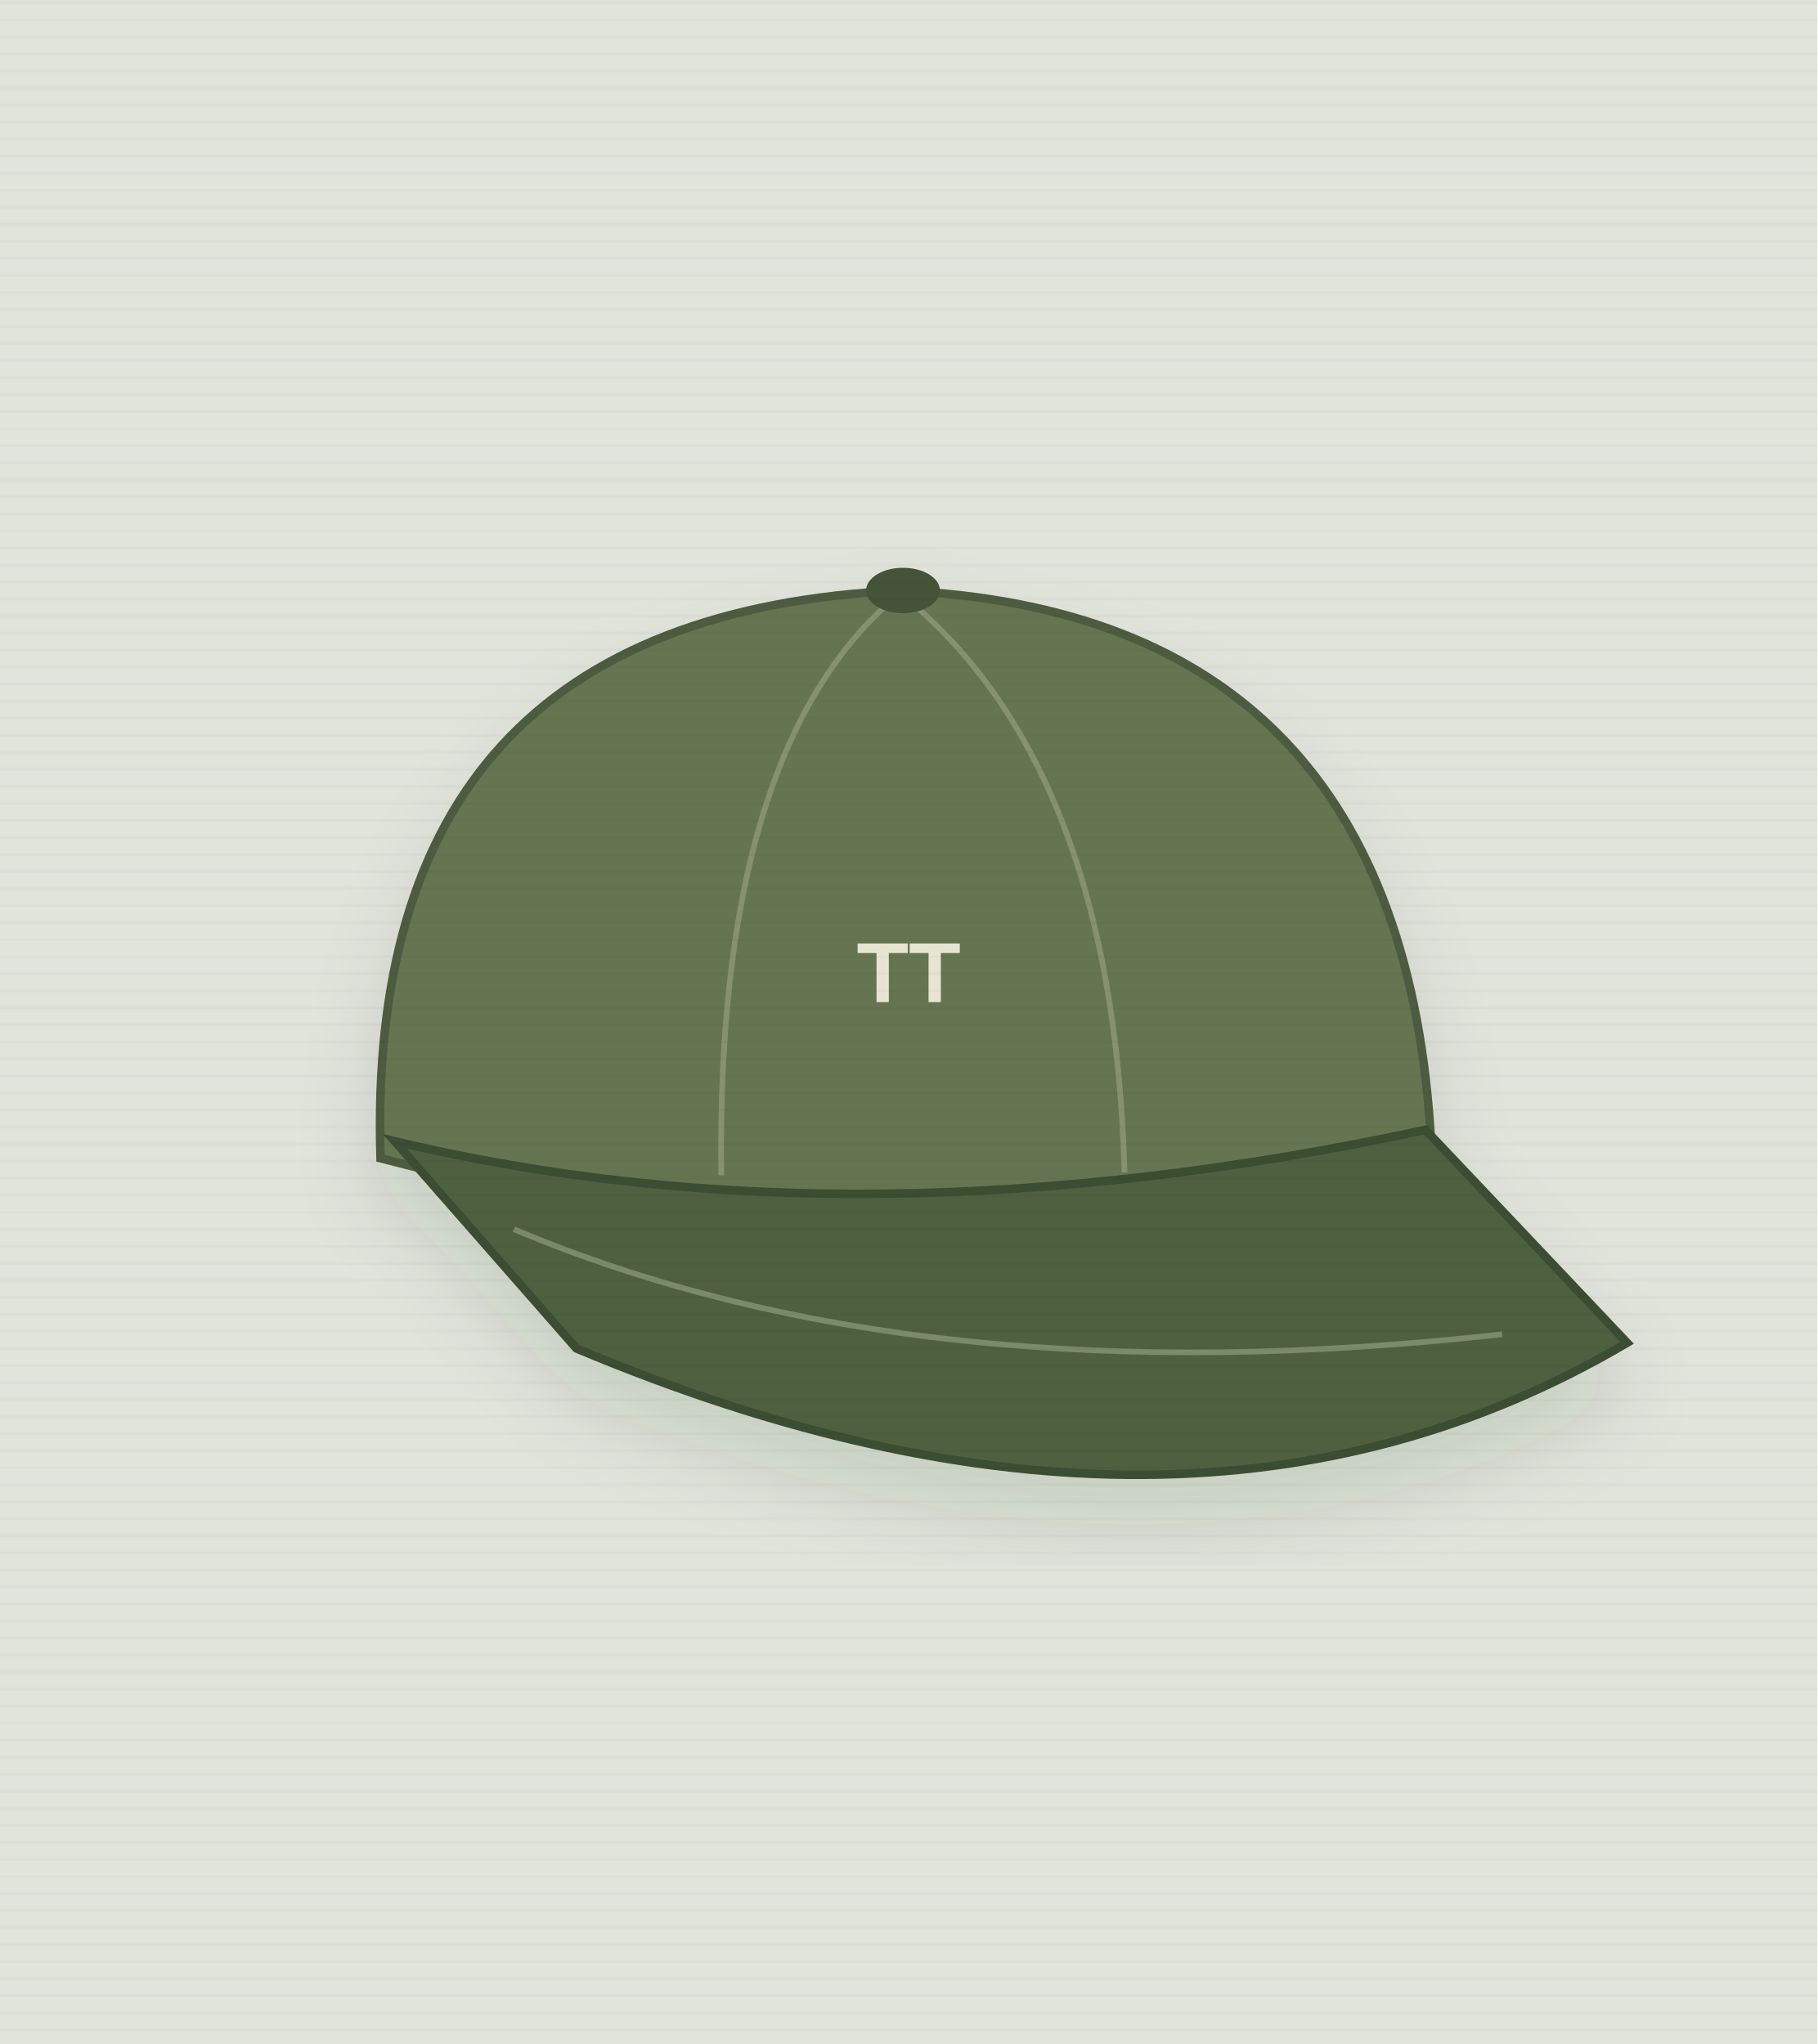
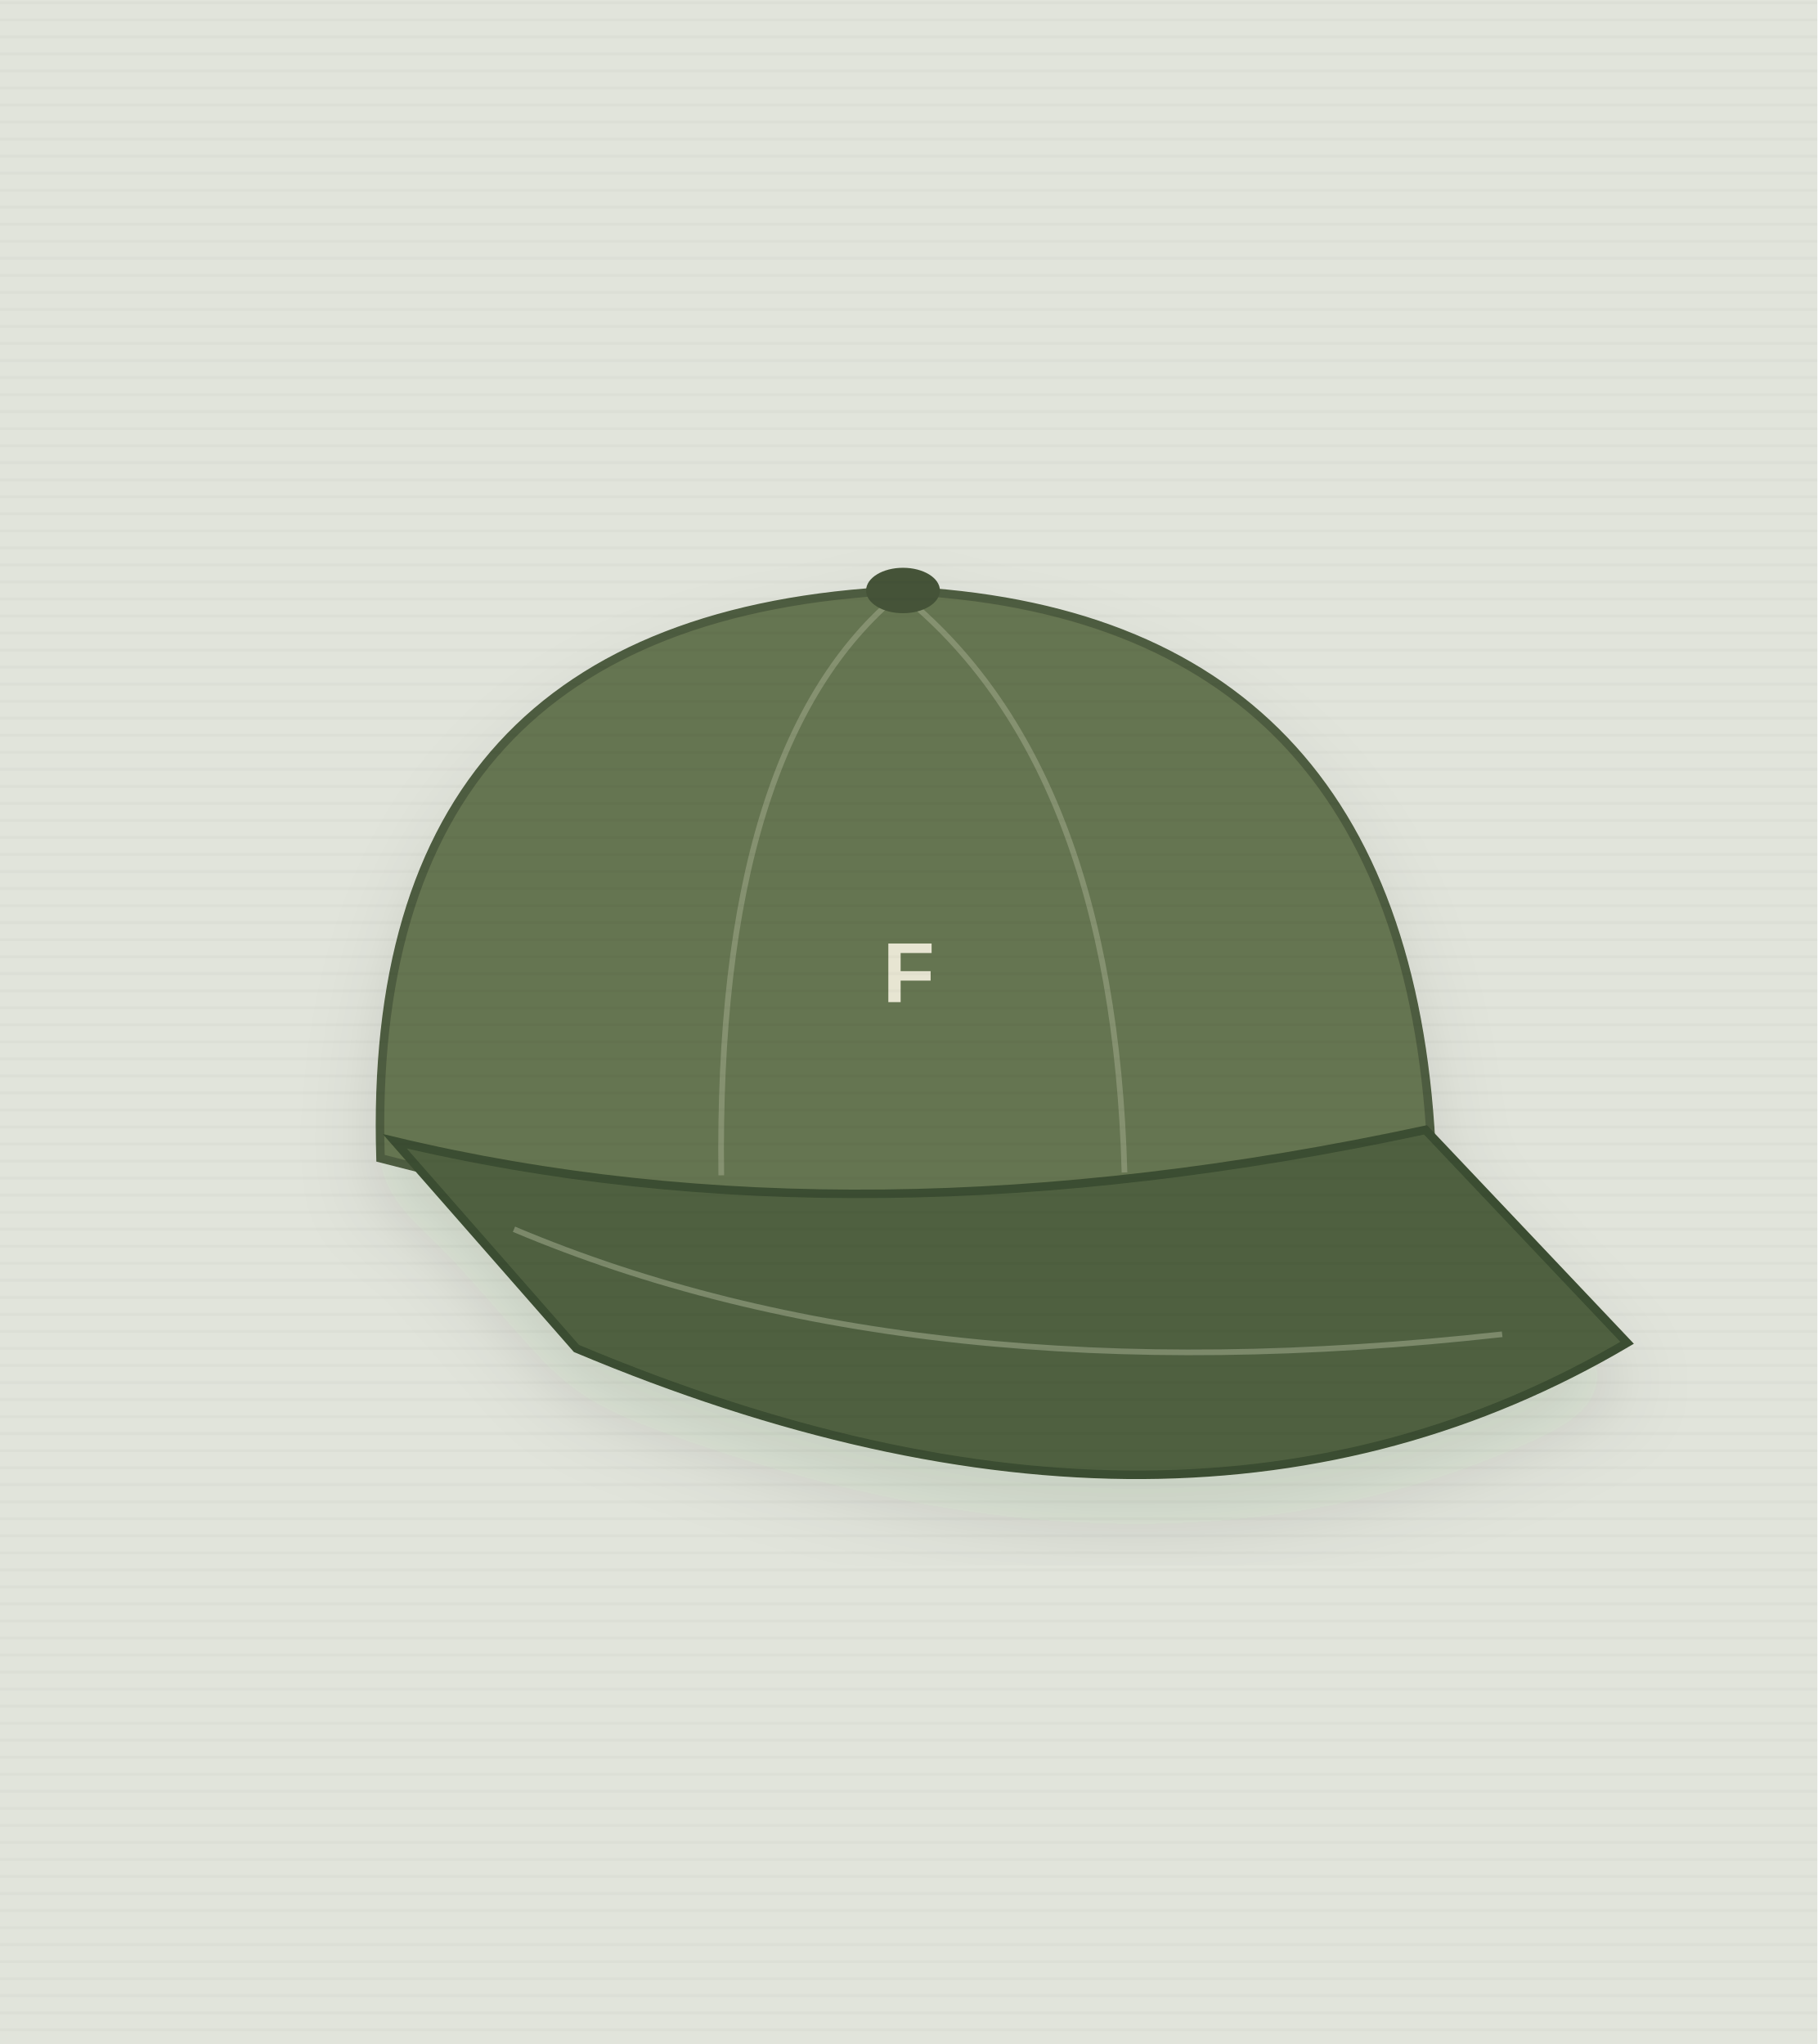
<svg xmlns="http://www.w3.org/2000/svg" width="640" height="720" viewBox="0 0 640 720">
  <defs>
    <filter id="s">
      <feDropShadow dx="0" dy="16" stdDeviation="14" flood-color="#262c22" flood-opacity=".12" />
    </filter>
    <pattern id="grain" width="6" height="6" patternUnits="userSpaceOnUse">
      <path d="M0 1h6" stroke="#000" stroke-opacity=".025" />
    </pattern>
  </defs>
  <rect width="640" height="720" fill="#e1e4db" />
  <g transform="" filter="url(#s)">
    <path d="M134 408q-6-191 183-200 177 8 187 195l-174 55z" fill="#657451" stroke="#4e5b3f" stroke-width="3" />
    <path d="M317 209q-65 53-63 205m63-205q75 60 79 204" fill="none" stroke="#859170" stroke-width="2" />
    <path d="M139 402q163 39 363-4l71 75q-156 92-370 2z" fill="#4f6041" stroke="#3b4d30" stroke-width="3" />
    <path d="M181 433q142 60 348 37" fill="none" stroke="#7b896b" stroke-width="2" />
    <ellipse cx="318" cy="208" rx="13" ry="8" fill="#445337" />
-     <text x="320" y="353" text-anchor="middle" font-family="Arial" font-weight="bold" font-size="30" fill="#e7e5d2">TT</text>
+     <text x="320" y="353" text-anchor="middle" font-family="Arial" font-weight="bold" font-size="30" fill="#e7e5d2">F</text>
  </g>
  <rect width="640" height="720" fill="url(#grain)" />
</svg>
